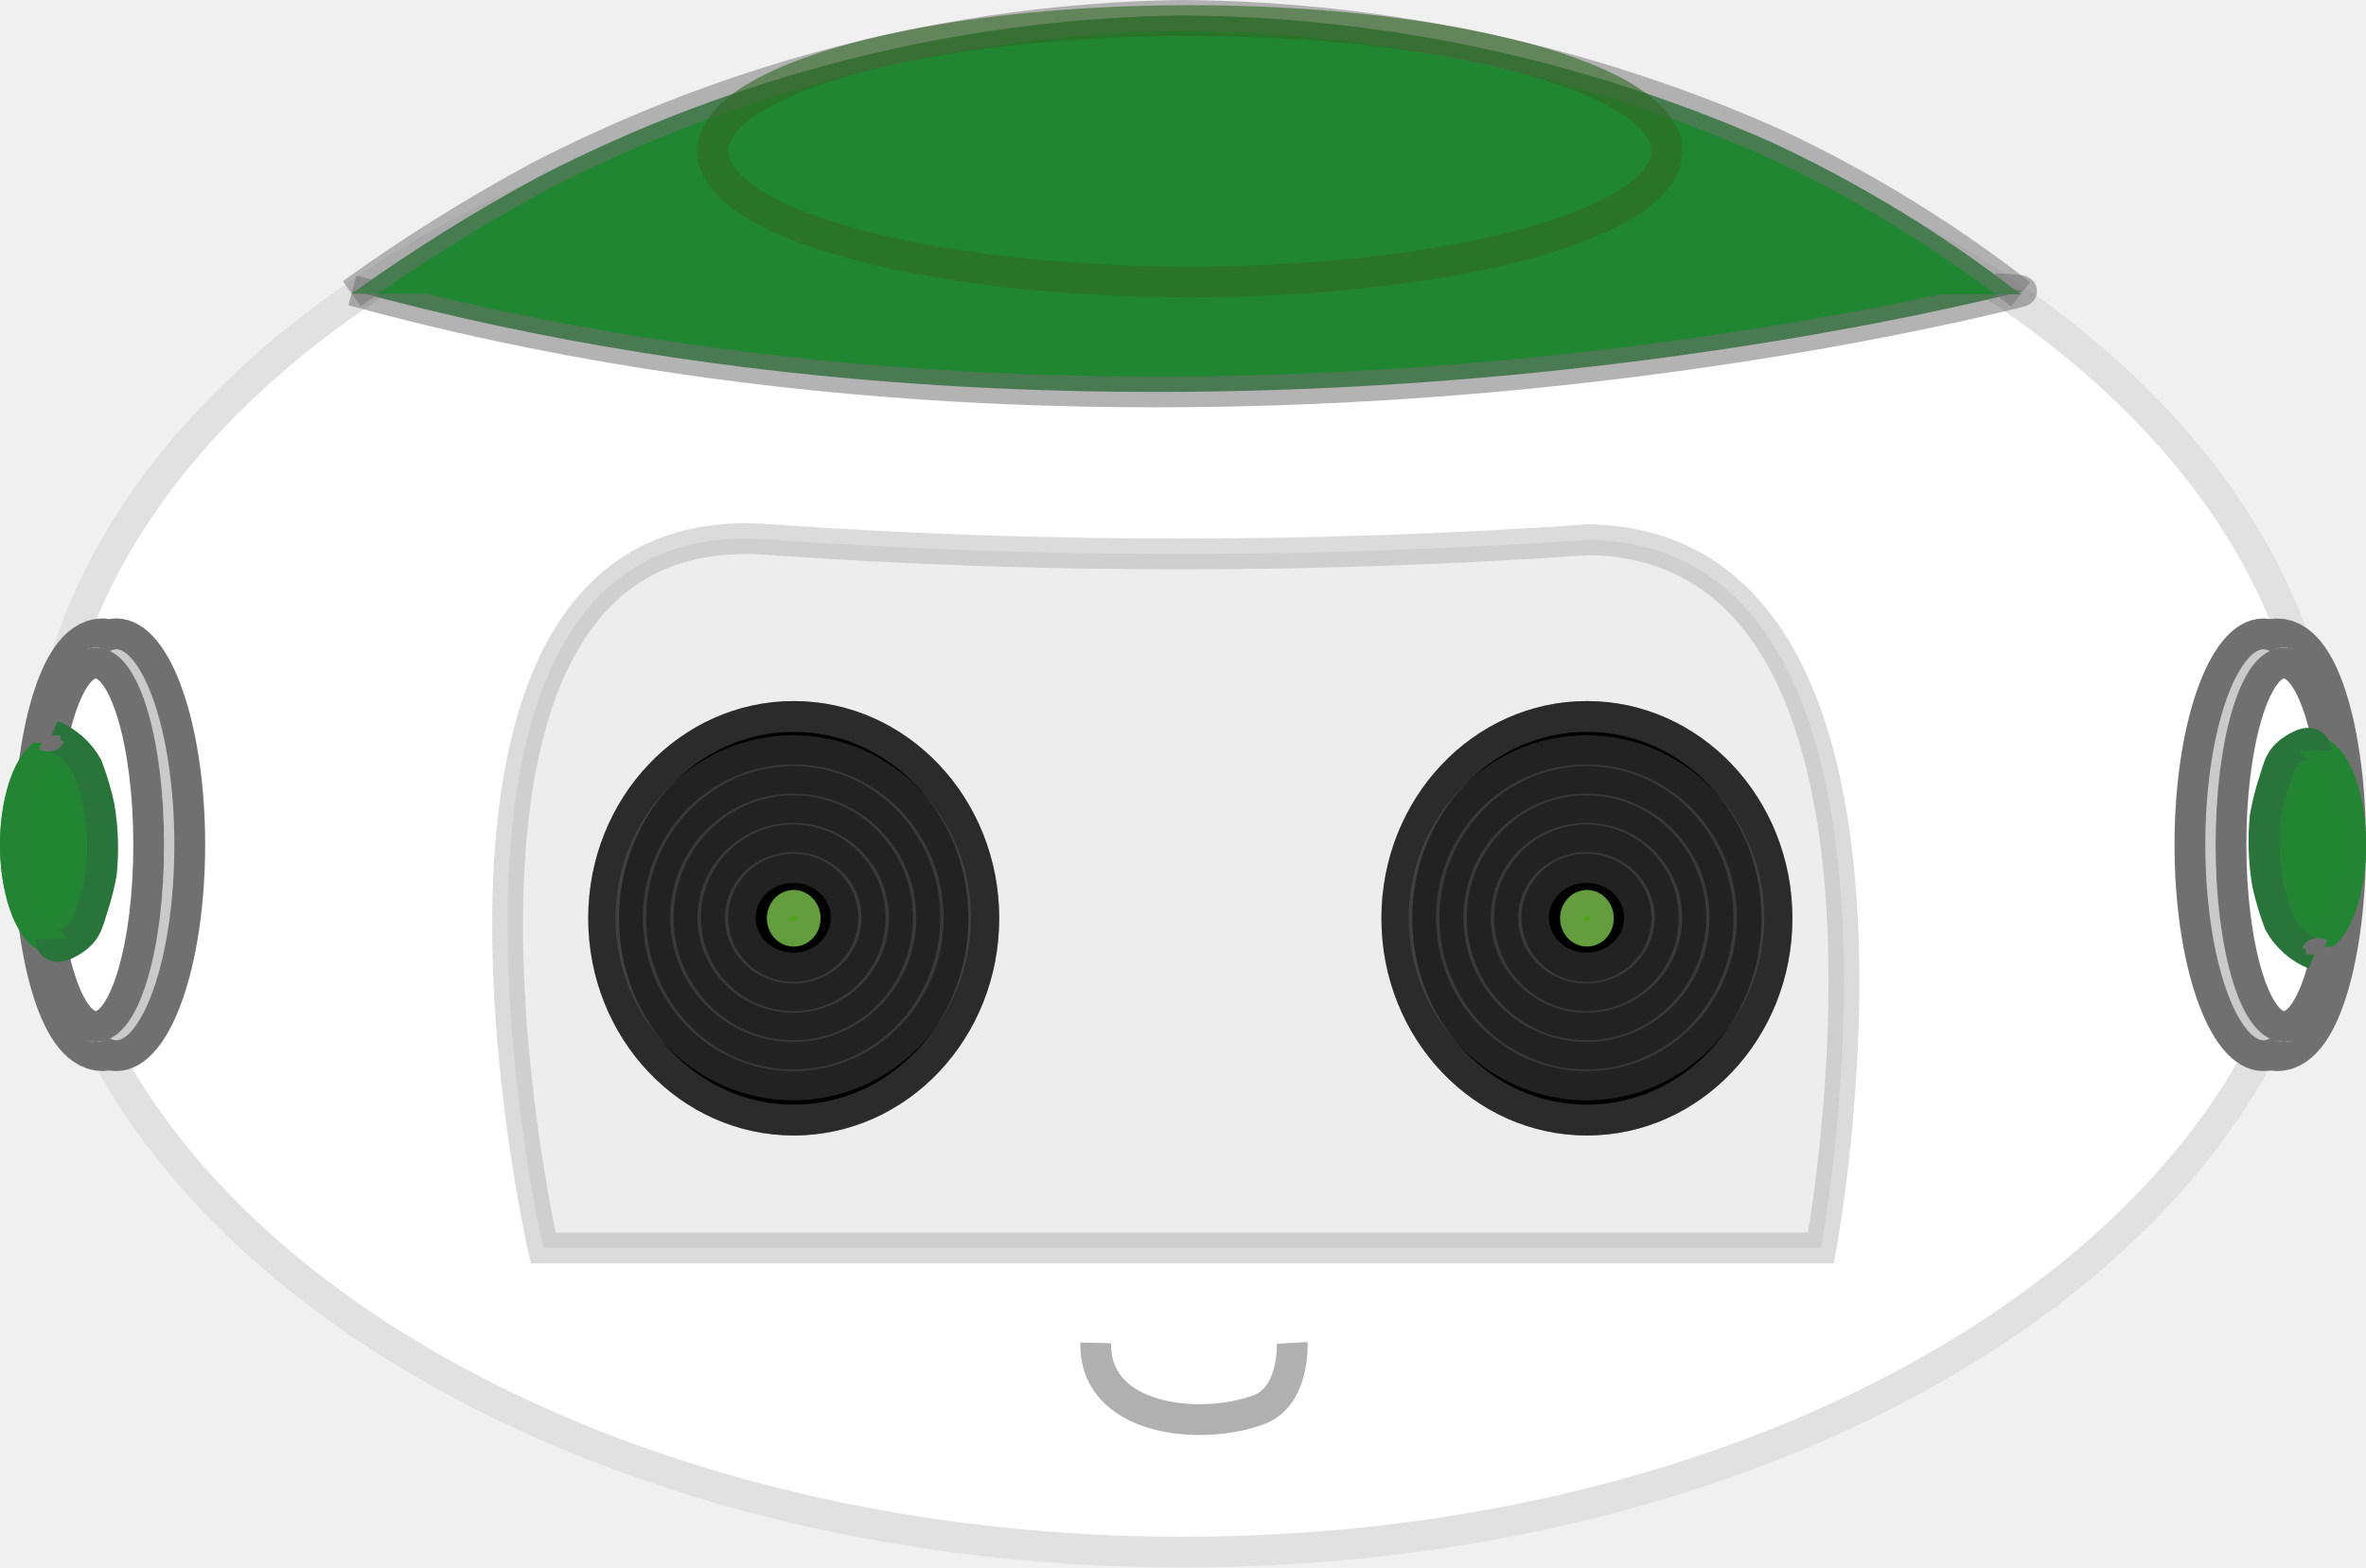
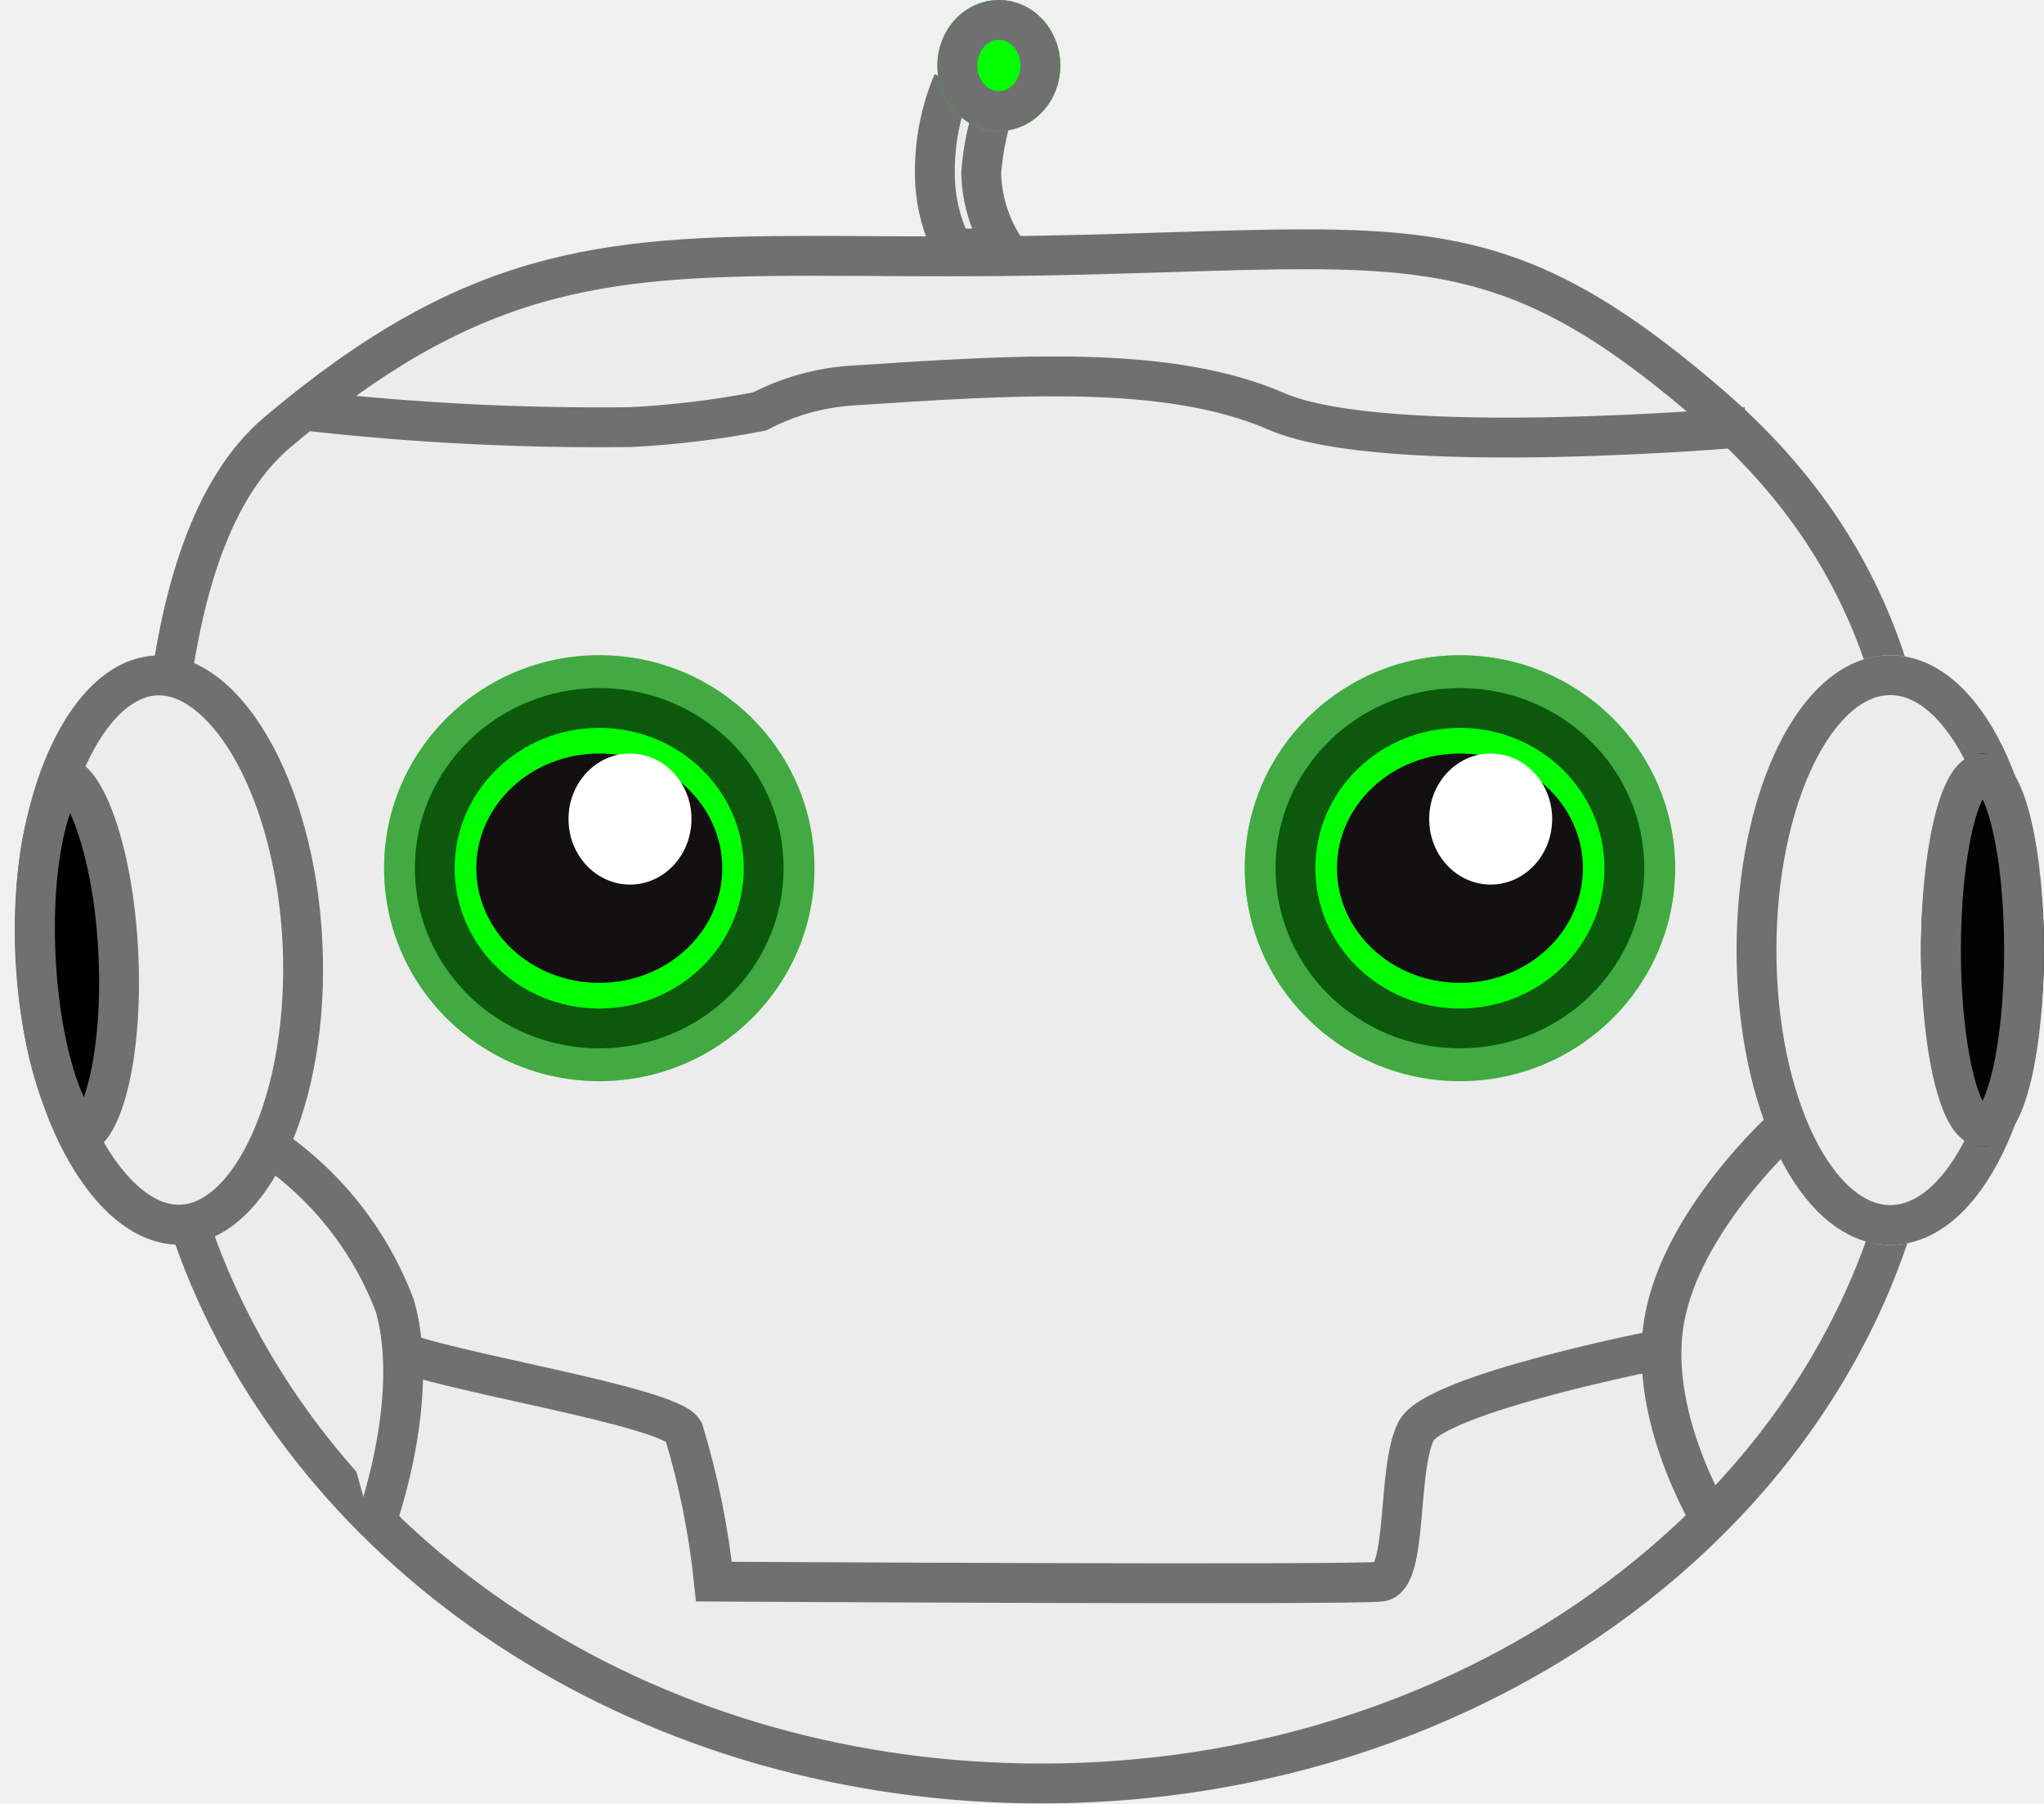
- <svg xmlns="http://www.w3.org/2000/svg" viewBox="0 0 76.809 50.895">
+ <svg xmlns="http://www.w3.org/2000/svg" viewBox="0 0 51.295 45.248">
  <defs>
    <style>
-       .cls-1, .cls-10, .cls-8 {
+       .cls-1, .cls-2 {
+         fill: #ececec;
+       }
+ 
+       .cls-2, .cls-3, .cls-4, .cls-9 {
+         stroke: #707070;
+       }
+ 
+       .cls-3 {
+         fill: #020202;
+       }
+ 
+       .cls-12, .cls-4 {
+         fill: none;
+       }
+ 
+       .cls-5, .cls-6, .cls-9 {
+         fill: lime;
+       }
+ 
+       .cls-5 {
+         stroke: rgba(112,112,112,0.6);
+       }
+ 
+       .cls-6 {
+         stroke: #0c580c;
+       }
+ 
+       .cls-7 {
+         fill: #121010;
+       }
+ 
+       .cls-8 {
        fill: #fff;
      }

-       .cls-1 {
-         stroke: rgba(112,112,112,0.21);
-       }
- 
-       .cls-11, .cls-2, .cls-4 {
-         fill: #208631;
-       }
- 
-       .cls-2 {
-         stroke: rgba(112,112,112,0.53);
-       }
- 
-       .cls-3 {
-         fill: #ededed;
-       }
- 
-       .cls-3, .cls-5, .cls-7 {
-         stroke: rgba(142,139,139,0.31);
-       }
- 
-       .cls-4 {
-         stroke: rgba(112,112,112,0.49);
-       }
- 
-       .cls-6 {
-         fill: rgba(131,131,131,0);
-         stroke: rgba(112,112,112,0.31);
-       }
- 
-       .cls-7 {
-         fill: #50a51a;
-       }
- 
-       .cls-10, .cls-13, .cls-8, .cls-9 {
-         stroke: #707070;
-       }
- 
-       .cls-8 {
-         stroke-width: 2px;
-       }
- 
-       .cls-9 {
-         fill: rgba(255,255,255,0.63);
+       .cls-10, .cls-11 {
+         stroke: none;
      }

      .cls-11 {
-         stroke: #238433;
-       }
- 
-       .cls-12, .cls-13, .cls-15, .cls-17 {
-         fill: none;
-       }
- 
-       .cls-12 {
-         stroke: #28743a;
-       }
- 
-       .cls-14 {
-         fill: rgba(255,255,255,0);
-         stroke: rgba(47,103,36,0.6);
-       }
- 
-       .cls-15 {
-         stroke: rgba(112,112,112,0.55);
-       }
- 
-       .cls-16 {
-         stroke: none;
+         fill: #707070;
      }
    </style>
  </defs>
-   <g id="Group_17" data-name="Group 17" transform="translate(-104 -296.832)">
-     <g id="Ellipse_3" data-name="Ellipse 3" class="cls-1" transform="translate(104.888 298.422)">
-       <ellipse class="cls-16" cx="37.516" cy="24.652" rx="37.516" ry="24.652" />
-       <ellipse class="cls-17" cx="37.516" cy="24.652" rx="37.016" ry="24.152" />
+   <g id="Group_13" data-name="Group 13" transform="translate(0.04)">
+     <g id="Path_42" data-name="Path 42" class="cls-1" transform="translate(48.731 45.248) rotate(180)">
+       <path class="cls-10" d="M 16.024 38.994 C 11.863 38.994 9.7 38.402 5.844 35.073 C 3.455 33.01 1.926 30.597 1.17 27.694 C 0.497 25.111 0.499 22.473 0.5 19.922 L 0.5 19.545 C 0.5 16.983 1.082 14.498 2.228 12.157 C 3.339 9.891 4.93 7.854 6.958 6.103 C 8.991 4.348 11.36 2.969 13.999 2.006 C 16.735 1.007 19.642 0.5 22.639 0.5 C 27.362 0.5 31.863 1.765 35.655 4.159 C 39.374 6.507 42.144 9.761 43.666 13.57 C 44.384 15.359 44.778 17.481 44.778 19.545 C 44.778 19.919 44.784 20.345 44.789 20.796 C 44.815 22.825 44.849 25.604 44.472 28.203 C 44.039 31.19 43.146 33.273 41.817 34.396 C 39.486 36.366 37.47 37.524 35.279 38.15 C 33.289 38.718 31.246 38.829 28.389 38.829 C 27.882 38.829 27.361 38.826 26.809 38.823 C 26.215 38.819 25.6 38.816 24.954 38.816 C 24.111 38.816 23.351 38.822 22.63 38.835 C 21.428 38.857 20.328 38.892 19.357 38.922 C 18.098 38.96 17.011 38.994 16.024 38.994 Z" />
+       <path class="cls-11" d="M 22.639 1 C 19.7 1 16.851 1.496 14.17 2.475 C 11.588 3.418 9.272 4.766 7.285 6.482 C 5.308 8.188 3.758 10.172 2.677 12.377 C 1.565 14.649 1 17.06 1 19.545 L 1 19.923 C 0.997 24.987 0.993 30.225 6.171 34.694 C 9.907 37.92 12.001 38.494 16.024 38.494 C 17.004 38.494 18.087 38.461 19.342 38.422 C 20.314 38.392 21.416 38.358 22.621 38.335 C 23.345 38.322 24.108 38.316 24.954 38.316 C 25.601 38.316 26.217 38.319 26.813 38.323 C 27.363 38.326 27.883 38.329 28.389 38.329 C 31.202 38.329 33.208 38.221 35.142 37.669 C 37.261 37.064 39.22 35.937 41.494 34.014 C 44.423 31.539 44.336 24.555 44.289 20.802 C 44.284 20.35 44.278 19.922 44.278 19.545 C 44.278 17.543 43.896 15.487 43.202 13.755 C 41.719 10.045 39.017 6.873 35.388 4.582 C 31.676 2.239 27.267 1 22.639 1 M 22.639 -3.814697265625e-06 C 32.554 -3.814697265625e-06 40.981 5.503 44.131 13.384 C 44.844 15.164 45.278 17.311 45.278 19.545 C 45.278 23.237 45.796 31.689 42.14 34.778 C 37.165 38.983 33.768 39.329 28.389 39.329 C 27.33 39.329 26.194 39.316 24.954 39.316 C 24.22 39.316 23.451 39.32 22.639 39.335 C 19.919 39.385 17.803 39.494 16.024 39.494 C 11.816 39.494 9.495 38.886 5.517 35.451 C -0.143 30.565 0 24.77 0 19.545 C 0 8.751 10.136 -3.814697265625e-06 22.639 -3.814697265625e-06 Z" />
    </g>
-     <path id="Path_3" data-name="Path 3" class="cls-2" d="M936.737,261.4s1.054.047.838.1c-4,1-29.107,6.827-54.157-.037" transform="translate(-767.977 44.798)" />
-     <path id="Path_4" data-name="Path 4" class="cls-3" d="M699.215,253.57c11.781.207,7.536,22.993,7.536,22.993H665.268s-5.463-24.064,7.37-22.993A191.357,191.357,0,0,0,699.215,253.57Z" transform="translate(-543.635 60.785)" />
-     <path id="Path_6" data-name="Path 6" class="cls-4" d="M883.814,253.734a56.227,56.227,0,0,1,6.079-3.8,47.1,47.1,0,0,1,20.8-5.235,48.145,48.145,0,0,1,19.233,4.128,42.256,42.256,0,0,1,8.066,4.926" transform="translate(-768.395 52.632)" />
-     <g id="Ellipse_4" data-name="Ellipse 4" class="cls-5" transform="translate(123.096 319.594)">
-       <ellipse class="cls-16" cx="6.671" cy="7.052" rx="6.671" ry="7.052" />
-       <ellipse class="cls-17" cx="6.671" cy="7.052" rx="6.171" ry="6.552" />
+     <g id="Ellipse_22" data-name="Ellipse 22" class="cls-2" transform="translate(43.54 16.44)">
+       <ellipse class="cls-10" cx="3.857" cy="7.398" rx="3.857" ry="7.398" />
+       <ellipse class="cls-12" cx="3.857" cy="7.398" rx="3.357" ry="6.898" />
    </g>
-     <g id="Ellipse_10" data-name="Ellipse 10" class="cls-6" transform="translate(124.867 321.652)">
-       <ellipse class="cls-16" cx="4.884" cy="4.978" rx="4.884" ry="4.978" />
-       <ellipse class="cls-17" cx="4.884" cy="4.978" rx="4.384" ry="4.478" />
+     <g id="Ellipse_23" data-name="Ellipse 23" class="cls-3" transform="translate(48.169 18.905)">
+       <ellipse class="cls-10" cx="1.543" cy="4.932" rx="1.543" ry="4.932" />
+       <ellipse class="cls-12" cx="1.543" cy="4.932" rx="1.043" ry="4.432" />
    </g>
-     <g id="Ellipse_9" data-name="Ellipse 9" class="cls-6" transform="translate(123.979 320.704)">
-       <ellipse class="cls-16" cx="5.772" cy="5.926" rx="5.772" ry="5.926" />
-       <ellipse class="cls-17" cx="5.772" cy="5.926" rx="5.272" ry="5.426" />
+     <path id="Path_43" data-name="Path 43" class="cls-4" d="M1225.643,766.451s-2.6,2.337-3.022,4.87,1.347,5.263,1.347,5.263" transform="translate(-1180.901 -738.162)" />
+     <path id="Path_44" data-name="Path 44" class="cls-2" d="M3.108.031S.6,2.374.14,4.858A8.444,8.444,0,0,0,1.285,9.964" transform="matrix(-0.899, 0.438, -0.438, -0.899, 12.129, 37.087)" />
+     <path id="Path_45" data-name="Path 45" class="cls-4" d="M1181.056,772.58c1.1.54,6.873,1.419,7.247,2.053a20.182,20.182,0,0,1,.762,3.778s16.048.093,16.736,0,.4-2.831.886-3.778,6.156-2.053,6.156-2.053" transform="translate(-1171.189 -738.728)" />
+     <g id="Group_10" data-name="Group 10" transform="translate(9.599 16.44)">
+       <g id="Ellipse_26" data-name="Ellipse 26" class="cls-5">
+         <ellipse class="cls-10" cx="5.4" cy="5.343" rx="5.4" ry="5.343" />
+         <ellipse class="cls-12" cx="5.4" cy="5.343" rx="4.9" ry="4.843" />
+       </g>
+       <g id="Ellipse_28" data-name="Ellipse 28" class="cls-6" transform="translate(0.771 0.822)">
+         <ellipse class="cls-10" cx="4.628" cy="4.521" rx="4.628" ry="4.521" />
+         <ellipse class="cls-12" cx="4.628" cy="4.521" rx="4.128" ry="4.021" />
+       </g>
+       <ellipse id="Ellipse_29" data-name="Ellipse 29" class="cls-7" cx="3.086" cy="2.877" rx="3.086" ry="2.877" transform="translate(2.314 2.466)" />
+       <ellipse id="Ellipse_30" data-name="Ellipse 30" class="cls-8" cx="1.543" cy="1.644" rx="1.543" ry="1.644" transform="translate(4.628 2.466)" />
    </g>
-     <g id="Ellipse_12" data-name="Ellipse 12" class="cls-6" transform="translate(125.755 322.6)">
-       <ellipse class="cls-16" cx="3.996" cy="4.03" rx="3.996" ry="4.03" />
-       <ellipse class="cls-17" cx="3.996" cy="4.03" rx="3.496" ry="3.53" />
+     <g id="Group_11" data-name="Group 11" transform="translate(31.198 16.44)">
+       <g id="Ellipse_26-2" data-name="Ellipse 26" class="cls-5">
+         <ellipse class="cls-10" cx="5.4" cy="5.343" rx="5.4" ry="5.343" />
+         <ellipse class="cls-12" cx="5.4" cy="5.343" rx="4.9" ry="4.843" />
+       </g>
+       <g id="Ellipse_28-2" data-name="Ellipse 28" class="cls-6" transform="translate(0.771 0.822)">
+         <ellipse class="cls-10" cx="4.628" cy="4.521" rx="4.628" ry="4.521" />
+         <ellipse class="cls-12" cx="4.628" cy="4.521" rx="4.128" ry="4.021" />
+       </g>
+       <ellipse id="Ellipse_29-2" data-name="Ellipse 29" class="cls-7" cx="3.086" cy="2.877" rx="3.086" ry="2.877" transform="translate(2.314 2.466)" />
+       <ellipse id="Ellipse_30-2" data-name="Ellipse 30" class="cls-8" cx="1.543" cy="1.644" rx="1.543" ry="1.644" transform="translate(4.628 2.466)" />
    </g>
-     <g id="Ellipse_11" data-name="Ellipse 11" class="cls-6" transform="translate(126.643 323.549)">
-       <ellipse class="cls-16" cx="3.108" cy="3.082" rx="3.108" ry="3.082" />
-       <ellipse class="cls-17" cx="3.108" cy="3.082" rx="2.608" ry="2.582" />
+     <path id="Path_46" data-name="Path 46" class="cls-2" d="M1178.674,744.368a65.047,65.047,0,0,0,7.982.393,23.211,23.211,0,0,0,3.238-.393,5.81,5.81,0,0,1,2.325-.65c4.045-.261,7.9-.543,10.648.65s11.791.393,11.791.393" transform="translate(-1170.87 -734.045)" />
+     <path id="Path_47" data-name="Path 47" class="cls-2" d="M1198.369,735.5a5.733,5.733,0,0,0-.453,2.3,4.152,4.152,0,0,0,.453,1.88h1.3a3.619,3.619,0,0,1-.591-1.88,6.536,6.536,0,0,1,.591-2.3" transform="translate(-1174.495 -733.444)" />
+     <g id="Ellipse_31" data-name="Ellipse 31" class="cls-9" transform="translate(23.484)">
+       <ellipse class="cls-10" cx="1.543" cy="1.644" rx="1.543" ry="1.644" />
+       <ellipse class="cls-12" cx="1.543" cy="1.644" rx="1.043" ry="1.144" />
    </g>
-     <g id="Ellipse_13" data-name="Ellipse 13" class="cls-6" transform="translate(127.531 324.497)">
-       <ellipse class="cls-16" cx="2.22" cy="2.133" rx="2.22" ry="2.133" />
-       <ellipse class="cls-17" cx="2.22" cy="2.133" rx="1.72" ry="1.633" />
+     <g id="Group_12" data-name="Group 12" transform="translate(-0.051 16.254)">
+       <g id="Path_73" data-name="Path 73" class="cls-1" transform="translate(8.499 14.772) rotate(177)">
+         <path class="cls-10" d="M 3.837 14.298 C 3.347 14.298 2.868 14.067 2.415 13.612 C 1.249 12.443 0.502 10.011 0.51 7.416 C 0.516 5.52 0.903 3.743 1.6 2.413 C 2.233 1.203 3.069 0.508 3.893 0.505 L 3.898 0.505 C 4.389 0.505 4.867 0.736 5.321 1.191 C 6.486 2.36 7.234 4.792 7.225 7.387 C 7.219 9.284 6.832 11.061 6.136 12.39 C 5.502 13.6 4.666 14.295 3.842 14.298 L 3.837 14.298 Z" />
+         <path class="cls-11" d="M 3.895 1.005 C 3.262 1.007 2.587 1.605 2.043 2.645 C 1.392 3.887 1.016 5.626 1.01 7.418 C 1.002 9.887 1.692 12.18 2.769 13.259 C 3.125 13.617 3.484 13.798 3.84 13.798 C 4.473 13.796 5.148 13.198 5.693 12.158 C 6.343 10.917 6.72 9.177 6.725 7.385 C 6.733 4.916 6.043 2.624 4.967 1.544 C 4.61 1.186 4.251 1.005 3.898 1.005 L 3.895 1.005 M 3.899 0.005 C 6.026 0.005 7.738 3.308 7.725 7.388 C 7.712 11.473 5.974 14.791 3.844 14.798 C 3.842 14.798 3.839 14.798 3.837 14.798 C 1.71 14.798 -0.003 11.495 0.01 7.415 C 0.023 3.33 1.761 0.012 3.891 0.005 C 3.894 0.005 3.896 0.005 3.899 0.005 Z" />
+       </g>
+       <g id="Path_48" data-name="Path 48" transform="translate(3.745 12.557) rotate(177)">
+         <path class="cls-10" d="M 1.528 9.364 C 1.467 9.353 1.172 9.116 0.902 8.203 C 0.643 7.327 0.503 6.168 0.507 4.94 C 0.511 3.707 0.659 2.544 0.925 1.666 C 1.205 0.743 1.505 0.51 1.564 0.502 C 1.621 0.511 1.918 0.745 2.189 1.664 C 2.448 2.539 2.588 3.698 2.584 4.926 C 2.58 6.159 2.432 7.322 2.166 8.2 C 1.888 9.118 1.59 9.353 1.528 9.364 Z" />
+         <path class="cls-11" d="M 1.559 1.365 C 1.3 1.995 1.012 3.236 1.007 4.942 C 1.001 6.636 1.279 7.872 1.532 8.501 C 1.791 7.871 2.079 6.63 2.084 4.925 C 2.09 3.23 1.812 1.994 1.559 1.365 M 1.563 0.002 C 2.412 0.002 3.093 2.206 3.084 4.928 C 3.076 7.651 2.38 9.861 1.53 9.864 C 1.529 9.864 1.529 9.864 1.528 9.864 C 0.679 9.864 -0.002 7.66 0.007 4.938 C 0.015 2.215 0.712 0.005 1.561 0.002 C 1.562 0.002 1.563 0.002 1.563 0.002 Z" />
+       </g>
    </g>
-     <g id="Ellipse_5" data-name="Ellipse 5" class="cls-7" transform="translate(128.896 325.728)">
-       <ellipse class="cls-16" cx="0.871" cy="0.918" rx="0.871" ry="0.918" />
-       <ellipse class="cls-17" cx="0.871" cy="0.918" rx="0.371" ry="0.418" />
-     </g>
-     <g id="Ellipse_4-2" data-name="Ellipse 4" class="cls-5" transform="translate(148.846 319.594)">
-       <ellipse class="cls-16" cx="6.671" cy="7.052" rx="6.671" ry="7.052" />
-       <ellipse class="cls-17" cx="6.671" cy="7.052" rx="6.171" ry="6.552" />
-     </g>
-     <g id="Ellipse_10-2" data-name="Ellipse 10" class="cls-6" transform="translate(150.618 321.652)">
-       <ellipse class="cls-16" cx="4.884" cy="4.978" rx="4.884" ry="4.978" />
-       <ellipse class="cls-17" cx="4.884" cy="4.978" rx="4.384" ry="4.478" />
-     </g>
-     <g id="Ellipse_9-2" data-name="Ellipse 9" class="cls-6" transform="translate(149.73 320.704)">
-       <ellipse class="cls-16" cx="5.772" cy="5.926" rx="5.772" ry="5.926" />
-       <ellipse class="cls-17" cx="5.772" cy="5.926" rx="5.272" ry="5.426" />
-     </g>
-     <g id="Ellipse_12-2" data-name="Ellipse 12" class="cls-6" transform="translate(151.506 322.6)">
-       <ellipse class="cls-16" cx="3.996" cy="4.03" rx="3.996" ry="4.03" />
-       <ellipse class="cls-17" cx="3.996" cy="4.03" rx="3.496" ry="3.53" />
-     </g>
-     <g id="Ellipse_11-2" data-name="Ellipse 11" class="cls-6" transform="translate(152.394 323.549)">
-       <ellipse class="cls-16" cx="3.108" cy="3.082" rx="3.108" ry="3.082" />
-       <ellipse class="cls-17" cx="3.108" cy="3.082" rx="2.608" ry="2.582" />
-     </g>
-     <g id="Ellipse_13-2" data-name="Ellipse 13" class="cls-6" transform="translate(153.282 324.497)">
-       <ellipse class="cls-16" cx="2.22" cy="2.133" rx="2.22" ry="2.133" />
-       <ellipse class="cls-17" cx="2.22" cy="2.133" rx="1.72" ry="1.633" />
-     </g>
-     <g id="Ellipse_5-2" data-name="Ellipse 5" class="cls-7" transform="translate(154.647 325.728)">
-       <ellipse class="cls-16" cx="0.871" cy="0.918" rx="0.871" ry="0.918" />
-       <ellipse class="cls-17" cx="0.871" cy="0.918" rx="0.371" ry="0.418" />
-     </g>
-     <g id="Ellipse_14" data-name="Ellipse 14" class="cls-8" transform="translate(104.444 316.911)">
-       <ellipse class="cls-16" cx="2.886" cy="7.348" rx="2.886" ry="7.348" />
-       <ellipse class="cls-17" cx="2.886" cy="7.348" rx="1.886" ry="6.348" />
-     </g>
-     <g id="Ellipse_15" data-name="Ellipse 15" class="cls-9" transform="translate(104.888 316.911)">
-       <ellipse class="cls-16" cx="2.886" cy="7.348" rx="2.886" ry="7.348" />
-       <ellipse class="cls-17" cx="2.886" cy="7.348" rx="2.386" ry="6.848" />
-     </g>
-     <g id="Ellipse_16" data-name="Ellipse 16" class="cls-10" transform="translate(104.888 317.86)">
-       <ellipse class="cls-16" cx="2.22" cy="6.4" rx="2.22" ry="6.4" />
-       <ellipse class="cls-17" cx="2.22" cy="6.4" rx="1.72" ry="5.9" />
-     </g>
-     <g id="Ellipse_17" data-name="Ellipse 17" class="cls-11" transform="translate(104 320.704)">
-       <ellipse class="cls-16" cx="1.776" cy="3.556" rx="1.776" ry="3.556" />
-       <ellipse class="cls-17" cx="1.776" cy="3.556" rx="1.276" ry="3.056" />
-     </g>
-     <path id="Path_7" data-name="Path 7" class="cls-12" d="M1010.739,535a2.3,2.3,0,0,1,1.149,1.01,8.983,8.983,0,0,1,.387,1.291,8.122,8.122,0,0,1,.075,2.169,8.335,8.335,0,0,1-.277,1.1c-.178.525-.175.829-.772,1.163s-.6-.117-.6-.117" transform="translate(-905.057 -214.296)" />
-     <path id="Path_8" data-name="Path 8" class="cls-13" d="M1010.46,535c-.028.059-.165,0-.165,0v.249" transform="translate(-904.832 -214.296)" />
-     <g id="Ellipse_14-2" data-name="Ellipse 14" class="cls-8" transform="translate(180.809 331.608) rotate(180)">
-       <ellipse class="cls-16" cx="2.886" cy="7.348" rx="2.886" ry="7.348" />
-       <ellipse class="cls-17" cx="2.886" cy="7.348" rx="1.886" ry="6.348" />
-     </g>
-     <g id="Ellipse_15-2" data-name="Ellipse 15" class="cls-9" transform="translate(180.365 331.608) rotate(180)">
-       <ellipse class="cls-16" cx="2.886" cy="7.348" rx="2.886" ry="7.348" />
-       <ellipse class="cls-17" cx="2.886" cy="7.348" rx="2.386" ry="6.848" />
-     </g>
-     <g id="Ellipse_16-2" data-name="Ellipse 16" class="cls-10" transform="translate(180.365 330.66) rotate(180)">
-       <ellipse class="cls-16" cx="2.22" cy="6.4" rx="2.22" ry="6.4" />
-       <ellipse class="cls-17" cx="2.22" cy="6.4" rx="1.72" ry="5.9" />
-     </g>
-     <g id="Ellipse_17-2" data-name="Ellipse 17" class="cls-11" transform="translate(180.809 327.815) rotate(180)">
-       <ellipse class="cls-16" cx="1.766" cy="3.556" rx="1.766" ry="3.556" />
-       <ellipse class="cls-17" cx="1.766" cy="3.556" rx="1.266" ry="3.056" />
-     </g>
-     <path id="Path_7-2" data-name="Path 7" class="cls-12" d="M.038,0A2.289,2.289,0,0,1,1.181,1.01,9.024,9.024,0,0,1,1.565,2.3,8.173,8.173,0,0,1,1.639,4.47a8.38,8.38,0,0,1-.275,1.1C1.187,6.092,1.19,6.4.6,6.731S0,6.613,0,6.613" transform="translate(179.175 327.815) rotate(180)" />
-     <path id="Path_8-2" data-name="Path 8" class="cls-13" d="M.164,0C.136.059,0,0,0,0V.249" transform="translate(179.354 327.815) rotate(180)" />
-     <g id="Ellipse_19" data-name="Ellipse 19" class="cls-14" transform="translate(126.643 297)">
-       <ellipse class="cls-16" cx="15.983" cy="4.741" rx="15.983" ry="4.741" />
-       <ellipse class="cls-17" cx="15.983" cy="4.741" rx="15.483" ry="4.241" />
-     </g>
-     <path id="Path_35" data-name="Path 35" class="cls-15" d="M1127.12,653.612c-.059,2.523,3.372,2.873,5.276,2.177,1.2-.436,1.1-2.177,1.1-2.177" transform="translate(-987.548 -313.18)" />
  </g>
</svg>
